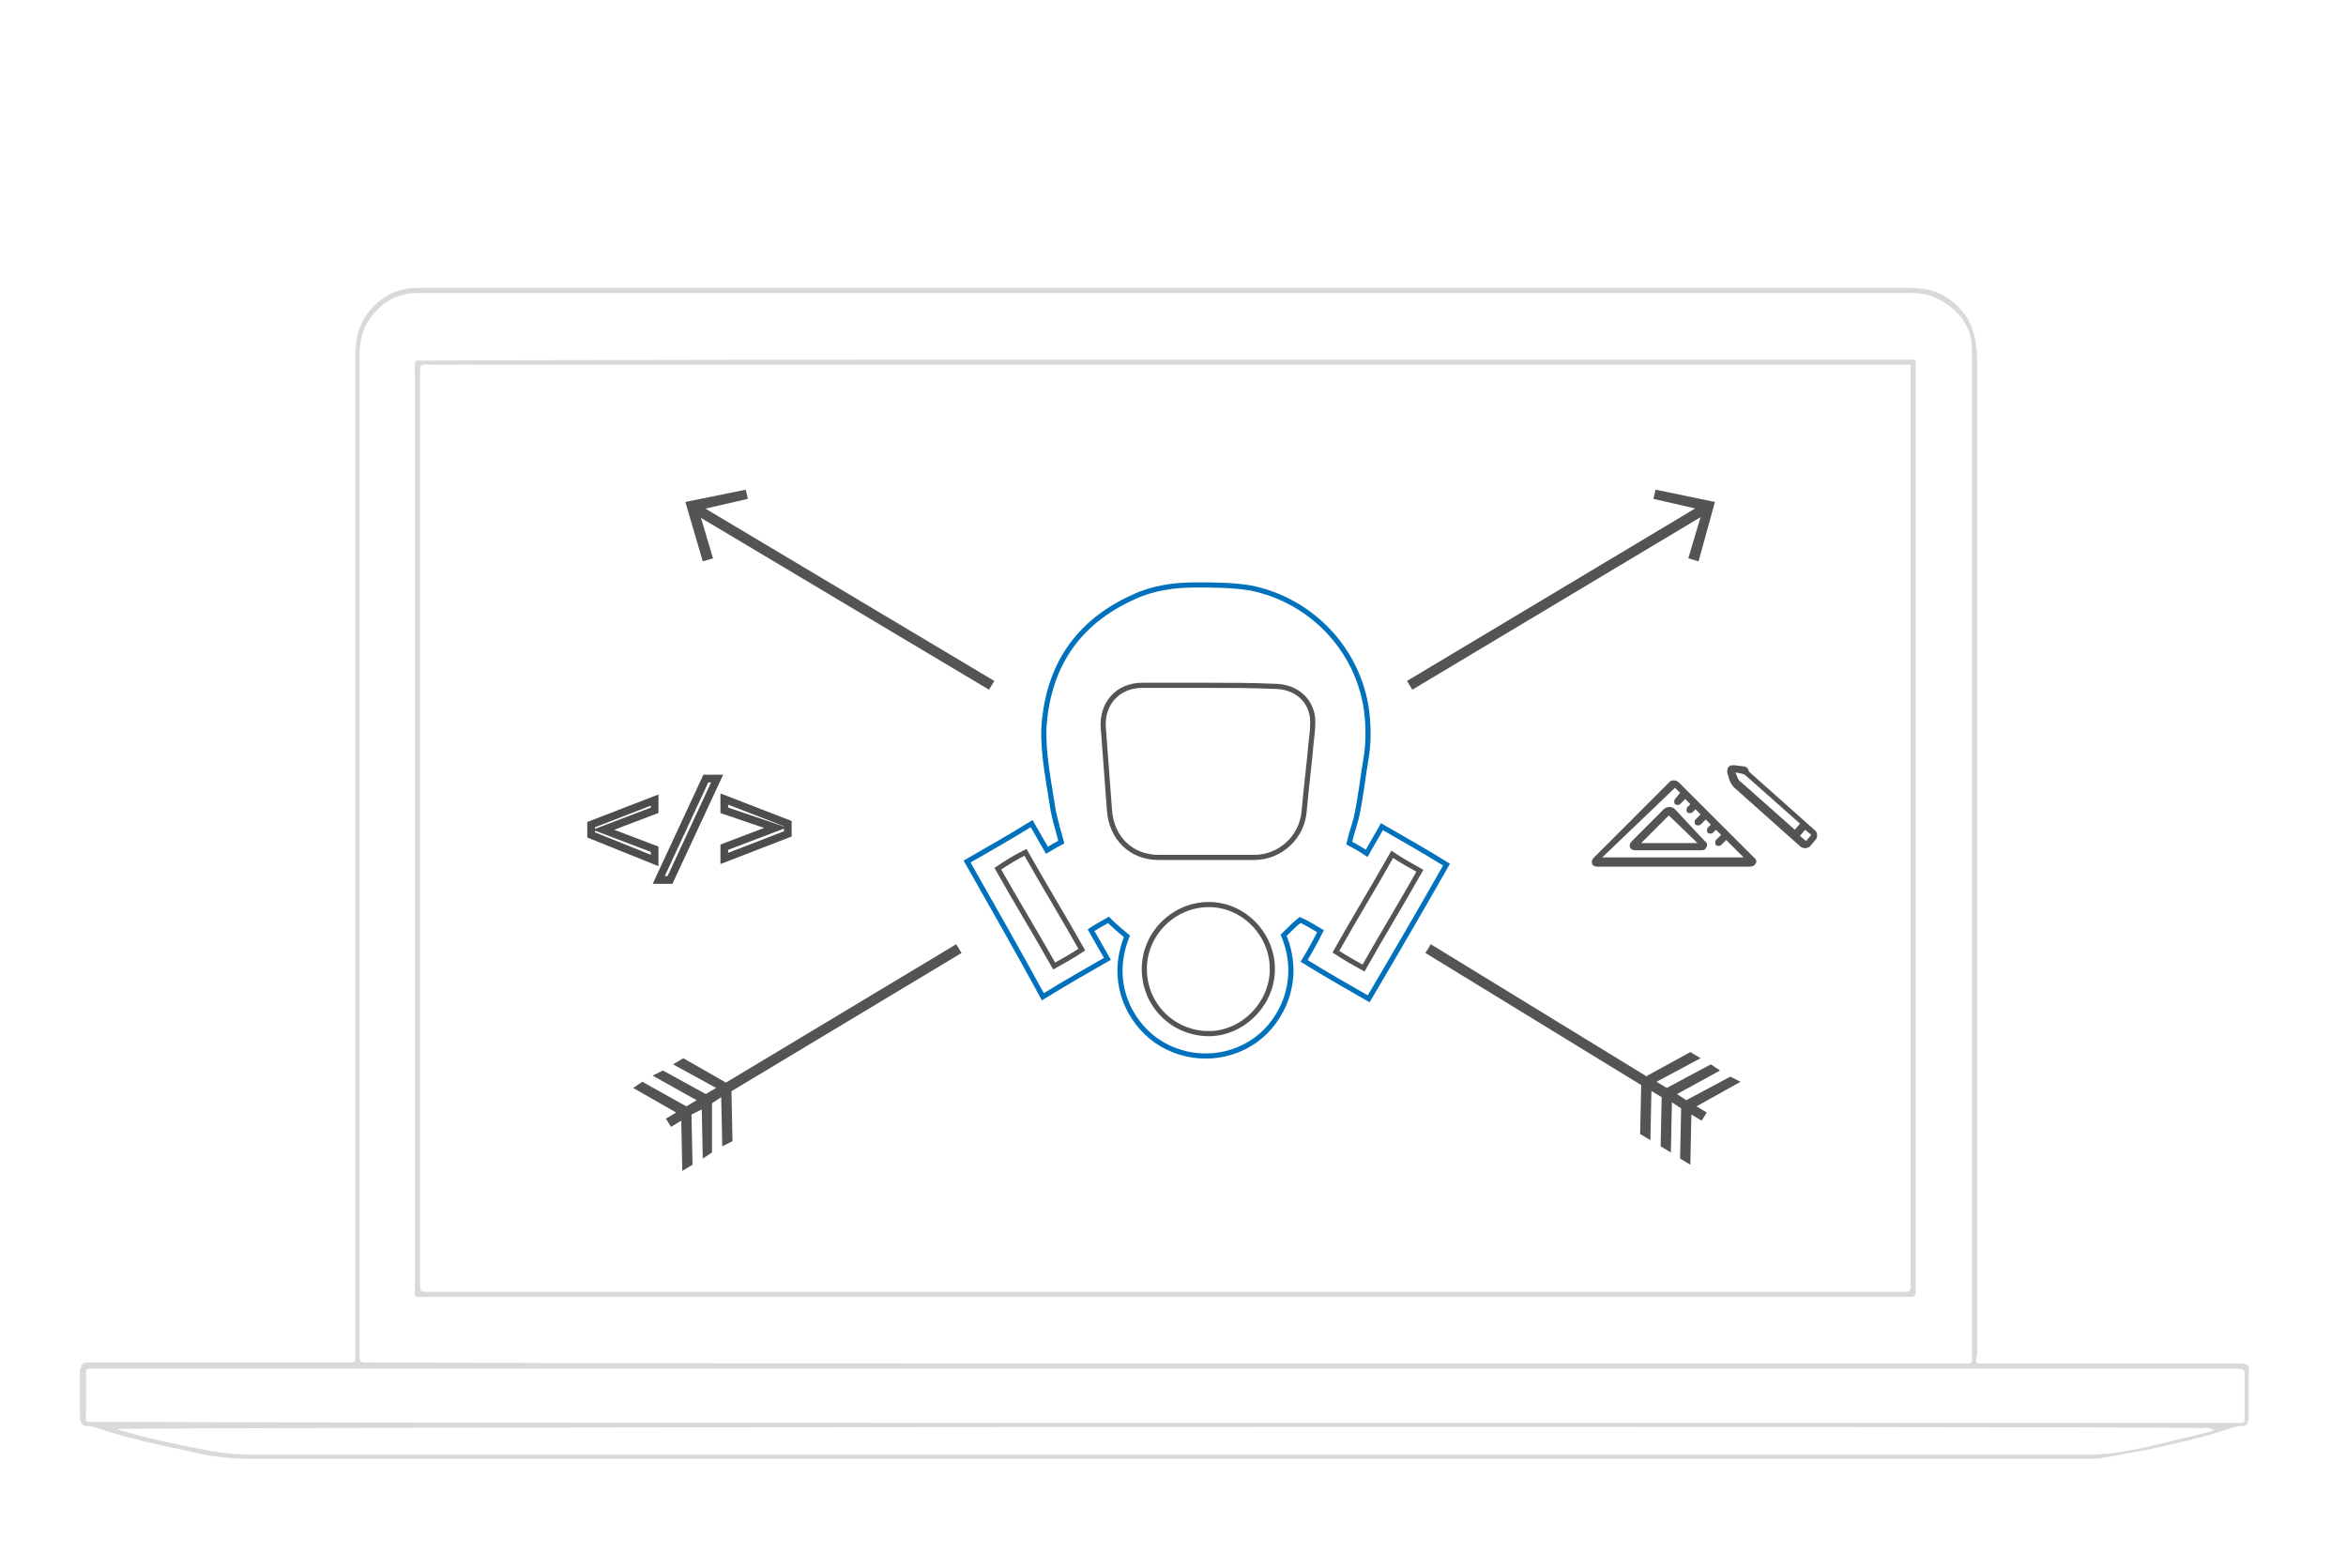
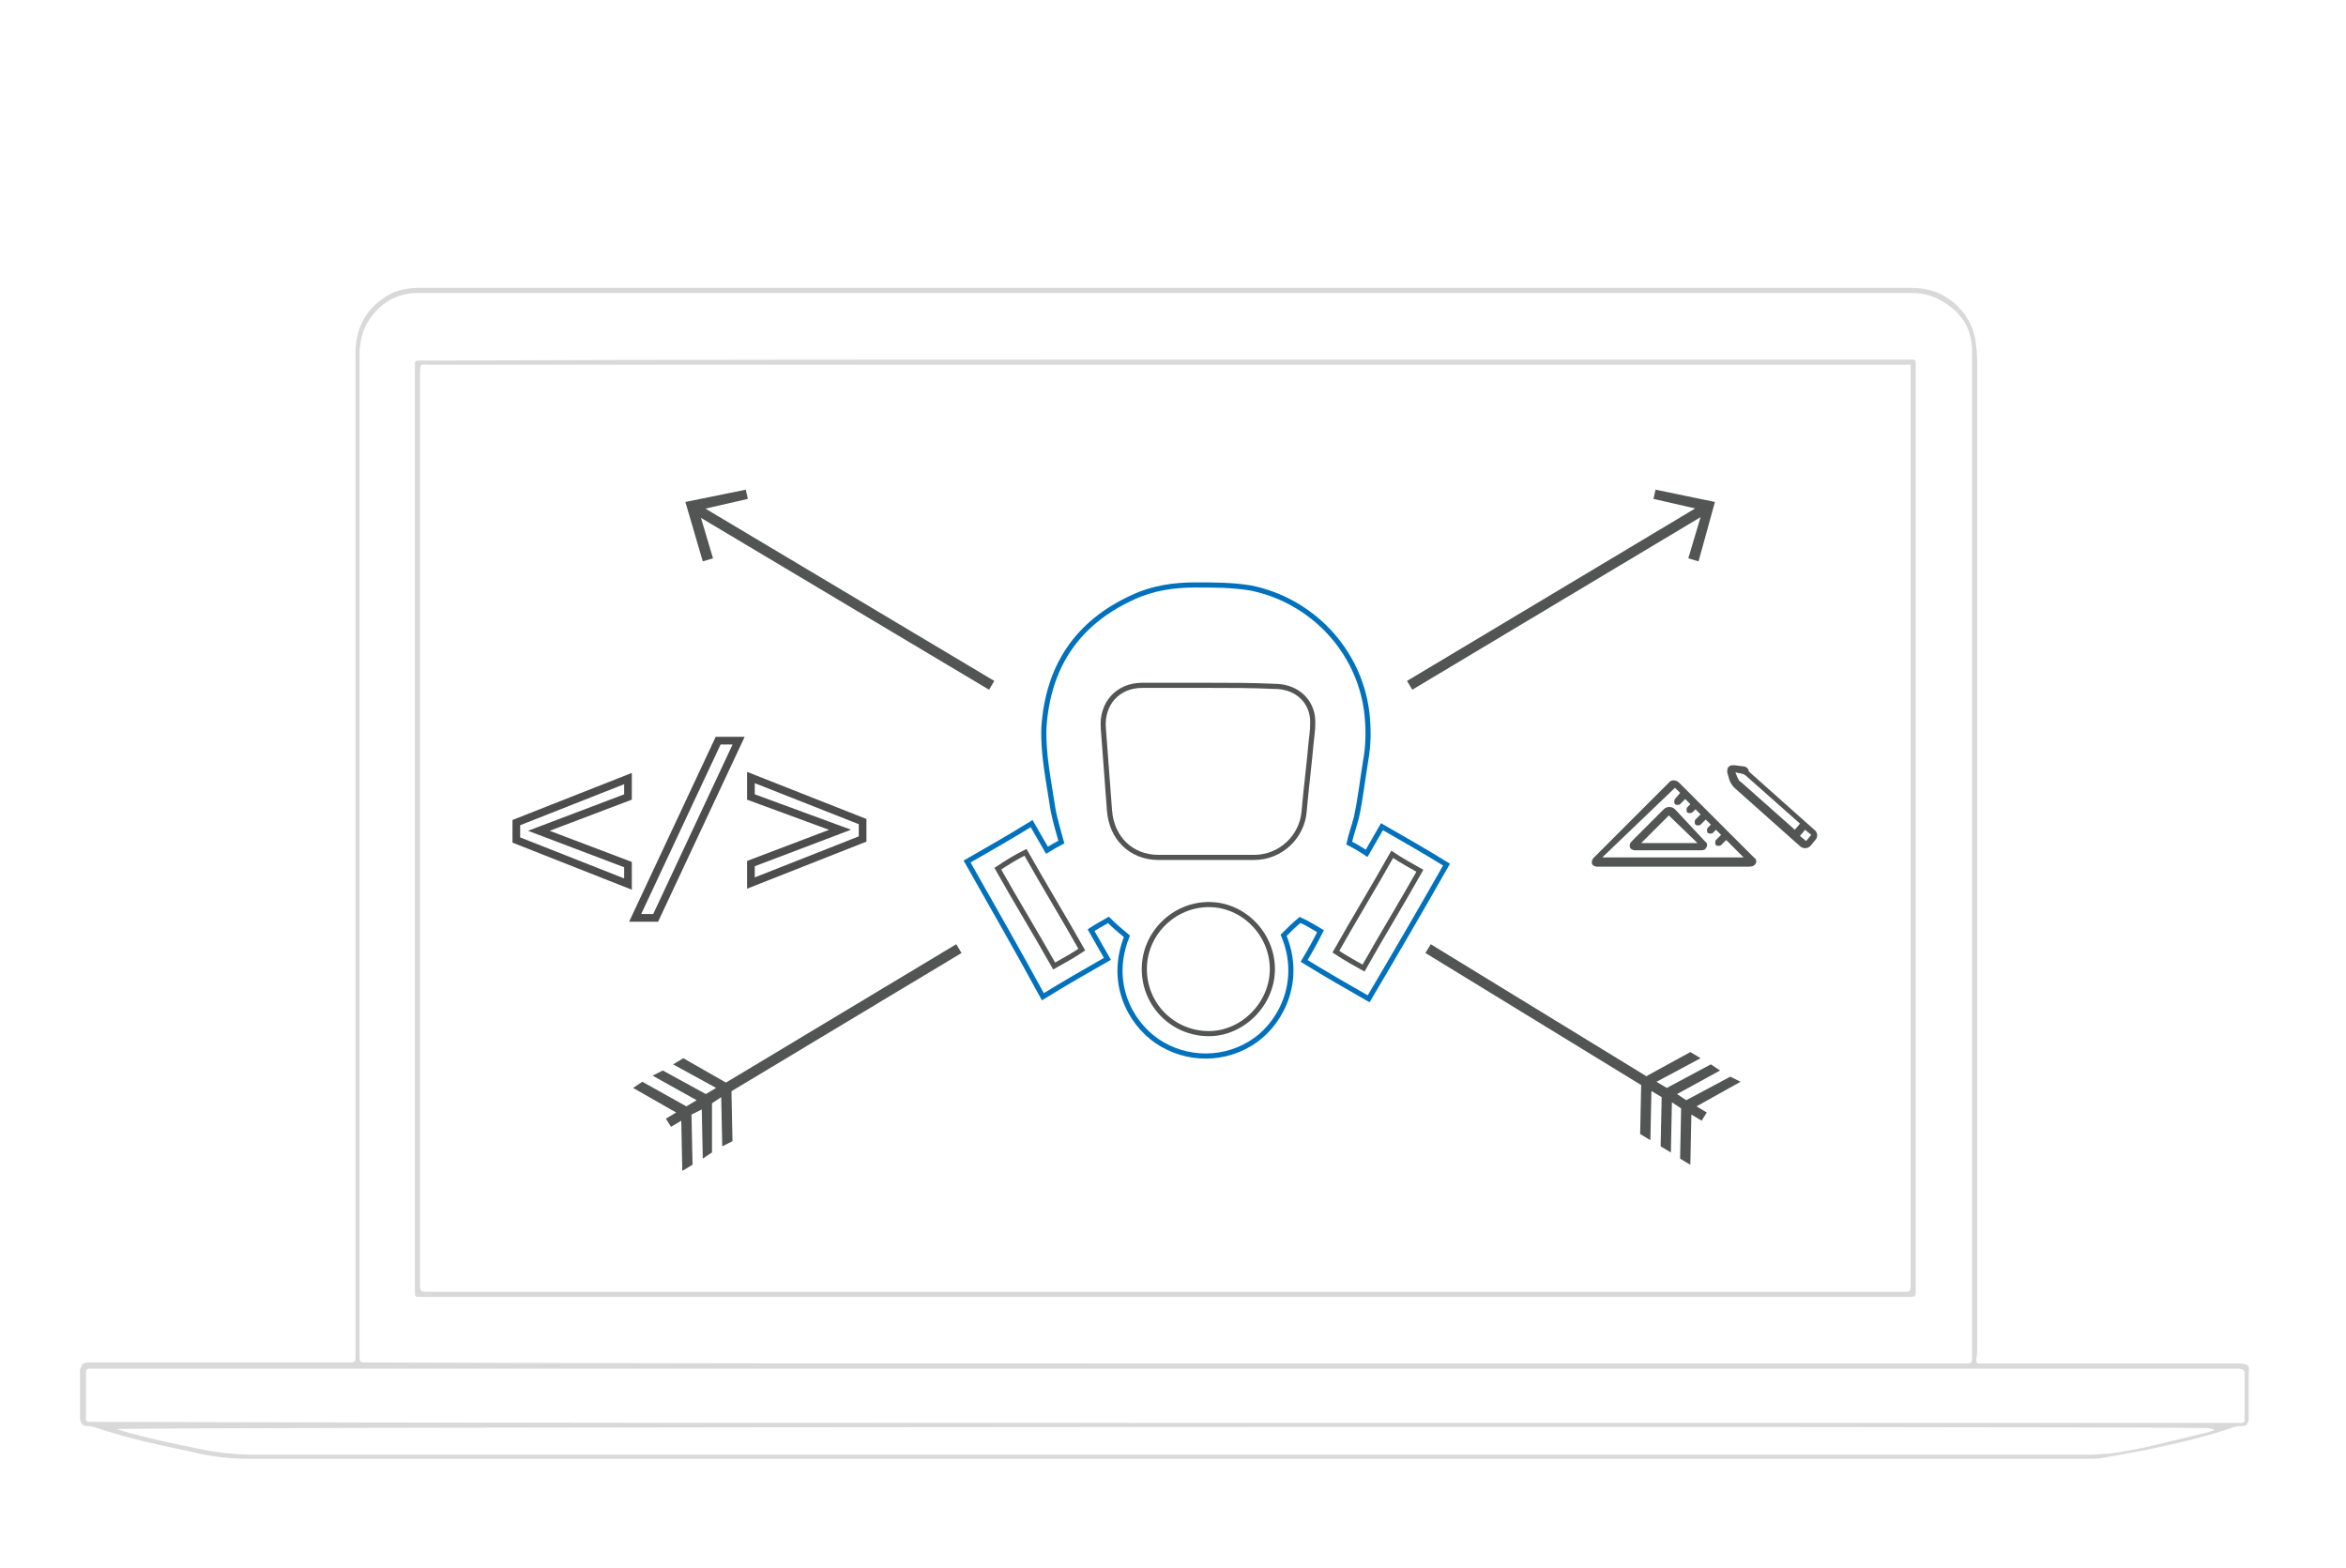
<svg xmlns="http://www.w3.org/2000/svg" version="1.1" id="Layer_1" x="0px" y="0px" viewBox="-64.5 -26.5 229 153" enable-background="new -64.5 -26.5 229 153" xml:space="preserve">
  <g opacity="0.5">
    <path fill="#B3B3B3" d="M49.3,115.9c-29.9,0-59.7,0-89.5,0c-1.9,0-3.7-0.2-5.7-0.7c-2.9-0.6-5.7-1.2-8.5-2.1   c-0.6-0.2-1.1-0.4-1.7-0.4c-0.2,0-0.4-0.1-0.5-0.4c-0.1-0.2-0.1-0.4-0.1-0.6c0-1.4,0-2.9,0-4.3c0-0.1,0-0.3,0.1-0.4   c0.1-0.4,0.2-0.4,0.6-0.5c0.2,0,0.4,0,0.6,0c8.2,0,16.5,0,24.7,0c1,0,0.9,0,0.9-0.9c0-32.5,0-65.1,0-97.6c0-2.3,0.9-4.1,2.6-5.3   c1-0.8,2.3-1.1,3.6-1.1c0.1,0,0.2,0,0.4,0c48.3,0,96.7,0,145.1,0c1.2,0,2.4,0.2,3.4,0.8c1.8,1.1,2.9,2.7,3.1,4.9   c0.1,0.7,0.1,1.3,0.1,2c0,31.9,0,63.8,0,95.7c0,0.4,0,0.8-0.1,1.2c0,0.4,0.1,0.4,0.4,0.4c0.2,0,0.4,0,0.5,0c8.2,0,16.5,0,24.7,0   c1,0,1.1,0.2,1,1c0,1.4,0,2.7,0,4.1c0,0.1,0,0.2,0,0.4c-0.1,0.4-0.2,0.6-0.6,0.6c-0.5,0-0.9,0.1-1.4,0.3c-2.7,0.9-5.5,1.5-8.3,2.1   c-1.3,0.2-2.6,0.5-3.9,0.7c-0.4,0.1-0.8,0.1-1.2,0.1c-1.7,0-3.3,0-5,0C106.3,115.9,77.8,115.9,49.3,115.9z M49.2,106.6   c25.9,0,51.7,0,77.7,0c0.2,0,0.4,0,0.6,0c0.4,0,0.5-0.1,0.5-0.5c0-0.2,0-0.4,0-0.7c0-25.8,0-51.5,0-77.2c0-6.8,0-13.6,0-20.4   c0-2.3-1.1-3.9-3.1-5c-0.9-0.5-1.8-0.7-2.8-0.7c-35.8,0-71.6,0-107.3,0c-12.8,0-25.6,0-38.5,0c-2.2,0-3.9,1.1-5,3   c-0.5,0.9-0.7,2-0.7,3c0,32.4,0,65,0,97.4c0,0.1,0,0.2,0,0.4c0,0.1,0,0.1,0,0.2c0,0.2,0.1,0.4,0.4,0.4c0.2,0,0.4,0,0.7,0   C-2.5,106.6,23.4,106.6,49.2,106.6z M49.3,112.4c34.8,0,69.5,0,104.3,0c0.2,0,0.4,0,0.6,0c0.4,0,0.4-0.1,0.4-0.4c0-0.3,0-0.6,0-0.9   c0-1.1,0-2.3,0-3.4c0-0.5-0.1-0.5-0.5-0.6c-0.2,0-0.4,0-0.5,0c-69.5,0-139.2,0-208.7,0c-0.2,0-0.4,0-0.5,0c-0.5,0-0.5,0.1-0.5,0.5   c0,1.2,0,2.5,0,3.7c0,1.1-0.2,1,1,1C-20.3,112.4,14.5,112.4,49.3,112.4z M-53.1,113c0.2,0.1,0.4,0.1,0.6,0.2   c2.4,0.7,4.8,1.2,7.3,1.7c1.8,0.4,3.6,0.6,5.5,0.6c49.3,0,98.5,0,147.8,0c10.5,0,21,0,31.5,0c0.6,0,1.2-0.1,1.8-0.1   c1.5-0.2,3.1-0.5,4.7-0.9c1.7-0.4,3.3-0.8,5-1.2c0.2-0.1,0.4-0.1,0.5-0.2c0-0.1,0-0.1-0.1-0.1c-0.2,0-0.3-0.1-0.5-0.1   C136.8,112.7-52.6,112.8-53.1,113z" />
    <path fill="#B3B3B3" d="M49.3,8.6c24.1,0,48.3,0,72.4,0c0.9,0,0.8-0.1,0.8,0.9c0,29.9,0,59.8,0,89.7c0,0.9,0.1,0.9-0.9,0.9   c-48.2,0-96.5,0-144.7,0c-0.2,0-0.3,0-0.5,0c-0.4,0-0.4-0.1-0.4-0.4c0-0.1,0-0.2,0-0.4c0-29.9,0-59.9,0-89.8c0-0.9-0.1-0.8,0.8-0.8   C1.1,8.6,25.2,8.6,49.3,8.6z M122,9.1c-0.4,0-0.6,0-0.8,0c-48,0-95.9,0-143.8,0c-0.8,0-0.9-0.2-0.9,0.9c0,29.6,0,59.2,0,88.7   c0,0.9,0,0.9,0.8,0.9c47.9,0,95.8,0,143.8,0c0.2,0,0.3,0,0.5,0c0.2,0,0.4-0.1,0.4-0.4c0-0.2,0-0.4,0-0.6c0-22.7,0-45.4,0-68.1   c0-6.9,0-13.8,0-20.7C122,9.7,122,9.4,122,9.1z" />
  </g>
  <path fill="none" stroke="#B3B3B3" stroke-miterlimit="10" d="M131.1,14.4" />
  <path fill="none" stroke="#B3B3B3" stroke-miterlimit="10" d="M-32.6,14.4" />
  <path fill="none" stroke="#B3B3B3" stroke-miterlimit="10" d="M131.1,79" />
  <path fill="none" stroke="#B3B3B3" stroke-miterlimit="10" d="M-32.6,79" />
  <g>
    <path fill="none" stroke="#535454" stroke-width="0.5" stroke-miterlimit="10" d="M59.7,68.1c0-3.4-2.8-6.3-6.2-6.3   c-3.4,0-6.3,2.8-6.3,6.3c0,3.5,2.8,6.3,6.3,6.3C56.8,74.4,59.7,71.5,59.7,68.1z M68.6,68c1.8-3.2,3.7-6.3,5.5-9.5   c-0.9-0.5-1.8-1-2.7-1.6c-1.8,3.2-3.7,6.3-5.5,9.5C66.8,67,67.7,67.5,68.6,68z M32.9,58.3c1.8,3.2,3.7,6.3,5.5,9.5   c0.9-0.5,1.8-1,2.7-1.6c-1.8-3.2-3.7-6.3-5.5-9.5C34.6,57.2,33.8,57.7,32.9,58.3z" />
    <path fill="none" stroke="#535454" stroke-width="0.5" stroke-miterlimit="10" d="M53.4,40.4c-2.1,0-4.3,0-6.4,0   c-2.4,0-4,1.8-3.8,4.2c0.2,2.7,0.4,5.3,0.6,8c0.2,2.7,2.1,4.6,4.8,4.6c3.1,0,6.2,0,9.3,0c2.6,0,4.7-2,4.9-4.5   c0.2-2.3,0.5-4.6,0.7-6.9c0.1-0.8,0.2-1.6,0.1-2.4c-0.3-1.8-1.8-2.9-3.7-2.9C57.7,40.4,55.5,40.4,53.4,40.4z" />
  </g>
  <g>
    <path fill="none" stroke="#0071BC" stroke-width="0.5" stroke-miterlimit="10" d="M29.9,57.6c2.1-1.2,4.2-2.4,6.3-3.7   c0.5,0.9,1,1.7,1.5,2.6c0.5-0.3,1-0.6,1.4-0.8c-0.3-1.1-0.6-2.1-0.8-3.1c-0.4-2.7-1-5.4-0.9-8.1c0.4-5.9,3.2-10.2,8.7-12.7   c1.9-0.9,4-1.2,6.1-1.2c1.8,0,3.6,0,5.4,0.3c5.9,1.2,10.5,6,11.3,12c0.2,1.6,0.2,3.3-0.1,4.9c-0.3,1.8-0.5,3.7-0.9,5.5   c-0.2,0.8-0.5,1.6-0.7,2.5c0.6,0.3,1.1,0.6,1.7,1c0.5-0.9,1-1.7,1.5-2.6c2.1,1.2,4.2,2.4,6.3,3.7c-2.5,4.4-5,8.7-7.6,13.1   c-2.1-1.2-4.2-2.4-6.3-3.7c0.6-1,1.1-1.9,1.6-2.9c-0.7-0.4-1.3-0.8-2-1.1c-0.6,0.5-1.1,1-1.6,1.5c1.8,4.3-0.1,8.3-2.7,10.2   c-2.9,2.1-6.8,2.1-9.7,0.1c-2.6-1.8-4.7-5.7-2.9-10.2c-0.6-0.5-1.2-1-1.8-1.6c-0.5,0.3-1.1,0.6-1.7,1c0.5,0.9,1.1,1.9,1.6,2.8   c-2.1,1.2-4.2,2.4-6.3,3.7C34.9,66.4,32.4,62,29.9,57.6z" />
  </g>
  <g>
    <g>
      <line fill="none" stroke="#535454" stroke-miterlimit="10" x1="6.3" y1="79.8" x2="29.1" y2="66.1" />
      <g>
        <polygon fill="#535454" points="6.4,79.2 2.2,76.8 1.2,77.4 5.4,79.7 4.4,80.3 0.2,78 -0.8,78.5 3.5,80.9 2.5,81.5 -1.8,79.1      -2.7,79.7 1.5,82.1 0.5,82.7 1,83.5 2,82.9 2.1,87.8 3.1,87.2 3,82.3 4,81.8 4.1,86.6 5,86 5,81.2 5.9,80.6 6,85.4 7,84.9      6.9,80    " />
      </g>
    </g>
  </g>
  <g>
    <g>
      <line fill="none" stroke="#535454" stroke-miterlimit="10" x1="96.3" y1="79.2" x2="74.9" y2="66.1" />
      <g>
        <polygon fill="#535454" points="95.7,79.4 95.6,84.2 96.6,84.8 96.7,80 97.7,80.6 97.6,85.4 98.6,86 98.7,81.1 99.6,81.7      99.5,86.6 100.5,87.2 100.6,82.3 101.6,82.9 102.1,82.1 101.1,81.5 105.4,79.1 104.4,78.6 100.1,80.9 99.2,80.3 103.4,78      102.5,77.4 98.2,79.7 97.2,79.1 101.5,76.8 100.5,76.2 96.3,78.5    " />
      </g>
    </g>
  </g>
  <g>
    <g>
      <line fill="none" stroke="#535454" stroke-miterlimit="10" x1="73.1" y1="40.4" x2="102" y2="23.1" />
      <g>
        <polygon fill="#535454" points="101.3,28.3 100.3,28 101.7,23.3 96.9,22.2 97.1,21.3 102.9,22.5    " />
      </g>
    </g>
  </g>
  <g>
    <g>
      <line fill="none" stroke="#535454" stroke-miterlimit="10" x1="32.3" y1="40.4" x2="3.3" y2="23.1" />
      <g>
        <polygon fill="#535454" points="8.3,21.3 8.5,22.2 3.7,23.3 5.1,28 4.1,28.3 2.4,22.5    " />
      </g>
    </g>
  </g>
  <g>
-     <path fill="none" stroke="#4D4D4D" stroke-width="0.75" stroke-miterlimit="10" d="M-0.6,52.6l-5,1.9l5,1.9v1.1L-6.8,55v-1l6.2-2.4   V52.6z" />
-     <path fill="none" stroke="#4D4D4D" stroke-width="0.75" stroke-miterlimit="10" d="M4.4,49.5h1.1l-4.6,9.9h-1.1L4.4,49.5z" />
-     <path fill="none" stroke="#4D4D4D" stroke-width="0.75" stroke-miterlimit="10" d="M6.2,52.6v-1.1l6.2,2.4v1l-6.2,2.4v-1.1l5-1.9   L6.2,52.6z" />
+     <path fill="none" stroke="#4D4D4D" stroke-width="0.75" stroke-miterlimit="10" d="M-3.2,51.3l-8.7,3.3l8.7,3.3v1.9l-10.9-4.3v-1.7   l10.9-4.3V51.3z" />
+     <path fill="none" stroke="#4D4D4D" stroke-width="0.75" stroke-miterlimit="10" d="M5.6,45.8h2l-8.1,17.3h-2L5.6,45.8z" />
+     <path fill="none" stroke="#4D4D4D" stroke-width="0.75" stroke-miterlimit="10" d="M8.8,51.3v-1.9l10.9,4.3v1.7L8.8,59.7v-1.9   l8.7-3.3L8.8,51.3z" />
  </g>
  <path fill="#535454" d="M106.8,57.9c0.2-0.2,0.2-0.5-0.1-0.7l-7.3-7.3c-0.3-0.3-0.8-0.3-1,0l-7.3,7.3c-0.3,0.3-0.2,0.5-0.2,0.6  c0,0.1,0.2,0.3,0.5,0.3h14.8C106.6,58.1,106.7,58,106.8,57.9z M99,50.4l0.5,0.5L99,51.5c-0.1,0.1-0.1,0.4,0,0.5  c0.1,0.1,0.4,0.1,0.5,0l0.5-0.5l0.5,0.5l-0.3,0.3c-0.1,0.1-0.1,0.4,0,0.5c0.1,0.1,0.4,0.1,0.5,0l0.3-0.3l0.5,0.5l-0.5,0.5  c-0.1,0.1-0.1,0.4,0,0.5c0.1,0.1,0.4,0.1,0.5,0l0.5-0.5l0.5,0.5l-0.3,0.3c-0.1,0.1-0.1,0.4,0,0.5c0.1,0.1,0.4,0.1,0.5,0l0.3-0.3  l0.5,0.5l-0.5,0.5c-0.1,0.1-0.1,0.4,0,0.5c0.1,0.1,0.4,0.1,0.5,0l0.5-0.5l1.7,1.7l-13.8,0L99,50.4z" />
  <path fill="#535454" d="M97.9,52.5l-3.1,3.1c-0.3,0.3-0.2,0.5-0.2,0.6c0,0.1,0.2,0.3,0.5,0.3h6.5c0.2,0,0.4-0.1,0.4-0.2  c0.2-0.2,0.2-0.5-0.1-0.7L99,52.5C98.7,52.2,98.2,52.2,97.9,52.5z M101.2,55.8l-5.5,0l2.7-2.7L101.2,55.8z" />
  <path fill="#535454" d="M105.6,48.3l-0.8-0.1c-0.1,0-0.1,0-0.2,0l0,0c-0.2,0-0.3,0.1-0.4,0.2c-0.1,0.1-0.1,0.3-0.1,0.5l0.2,0.7  c0.1,0.3,0.3,0.6,0.5,0.8l6.4,5.7c0.1,0.1,0.3,0.2,0.5,0.2s0.4-0.1,0.5-0.2l0.5-0.6c0.3-0.3,0.2-0.8-0.1-1l-6.4-5.7  C106.2,48.5,105.9,48.3,105.6,48.3z M105.1,49.4l-0.2-0.5l0.5,0.1c0.1,0,0.4,0.1,0.5,0.2l5.3,4.7l-0.5,0.6l-5.3-4.7  C105.3,49.8,105.2,49.6,105.1,49.4z M111.8,55.6l-0.6-0.5l0.5-0.6l0.6,0.5L111.8,55.6z" />
</svg>
